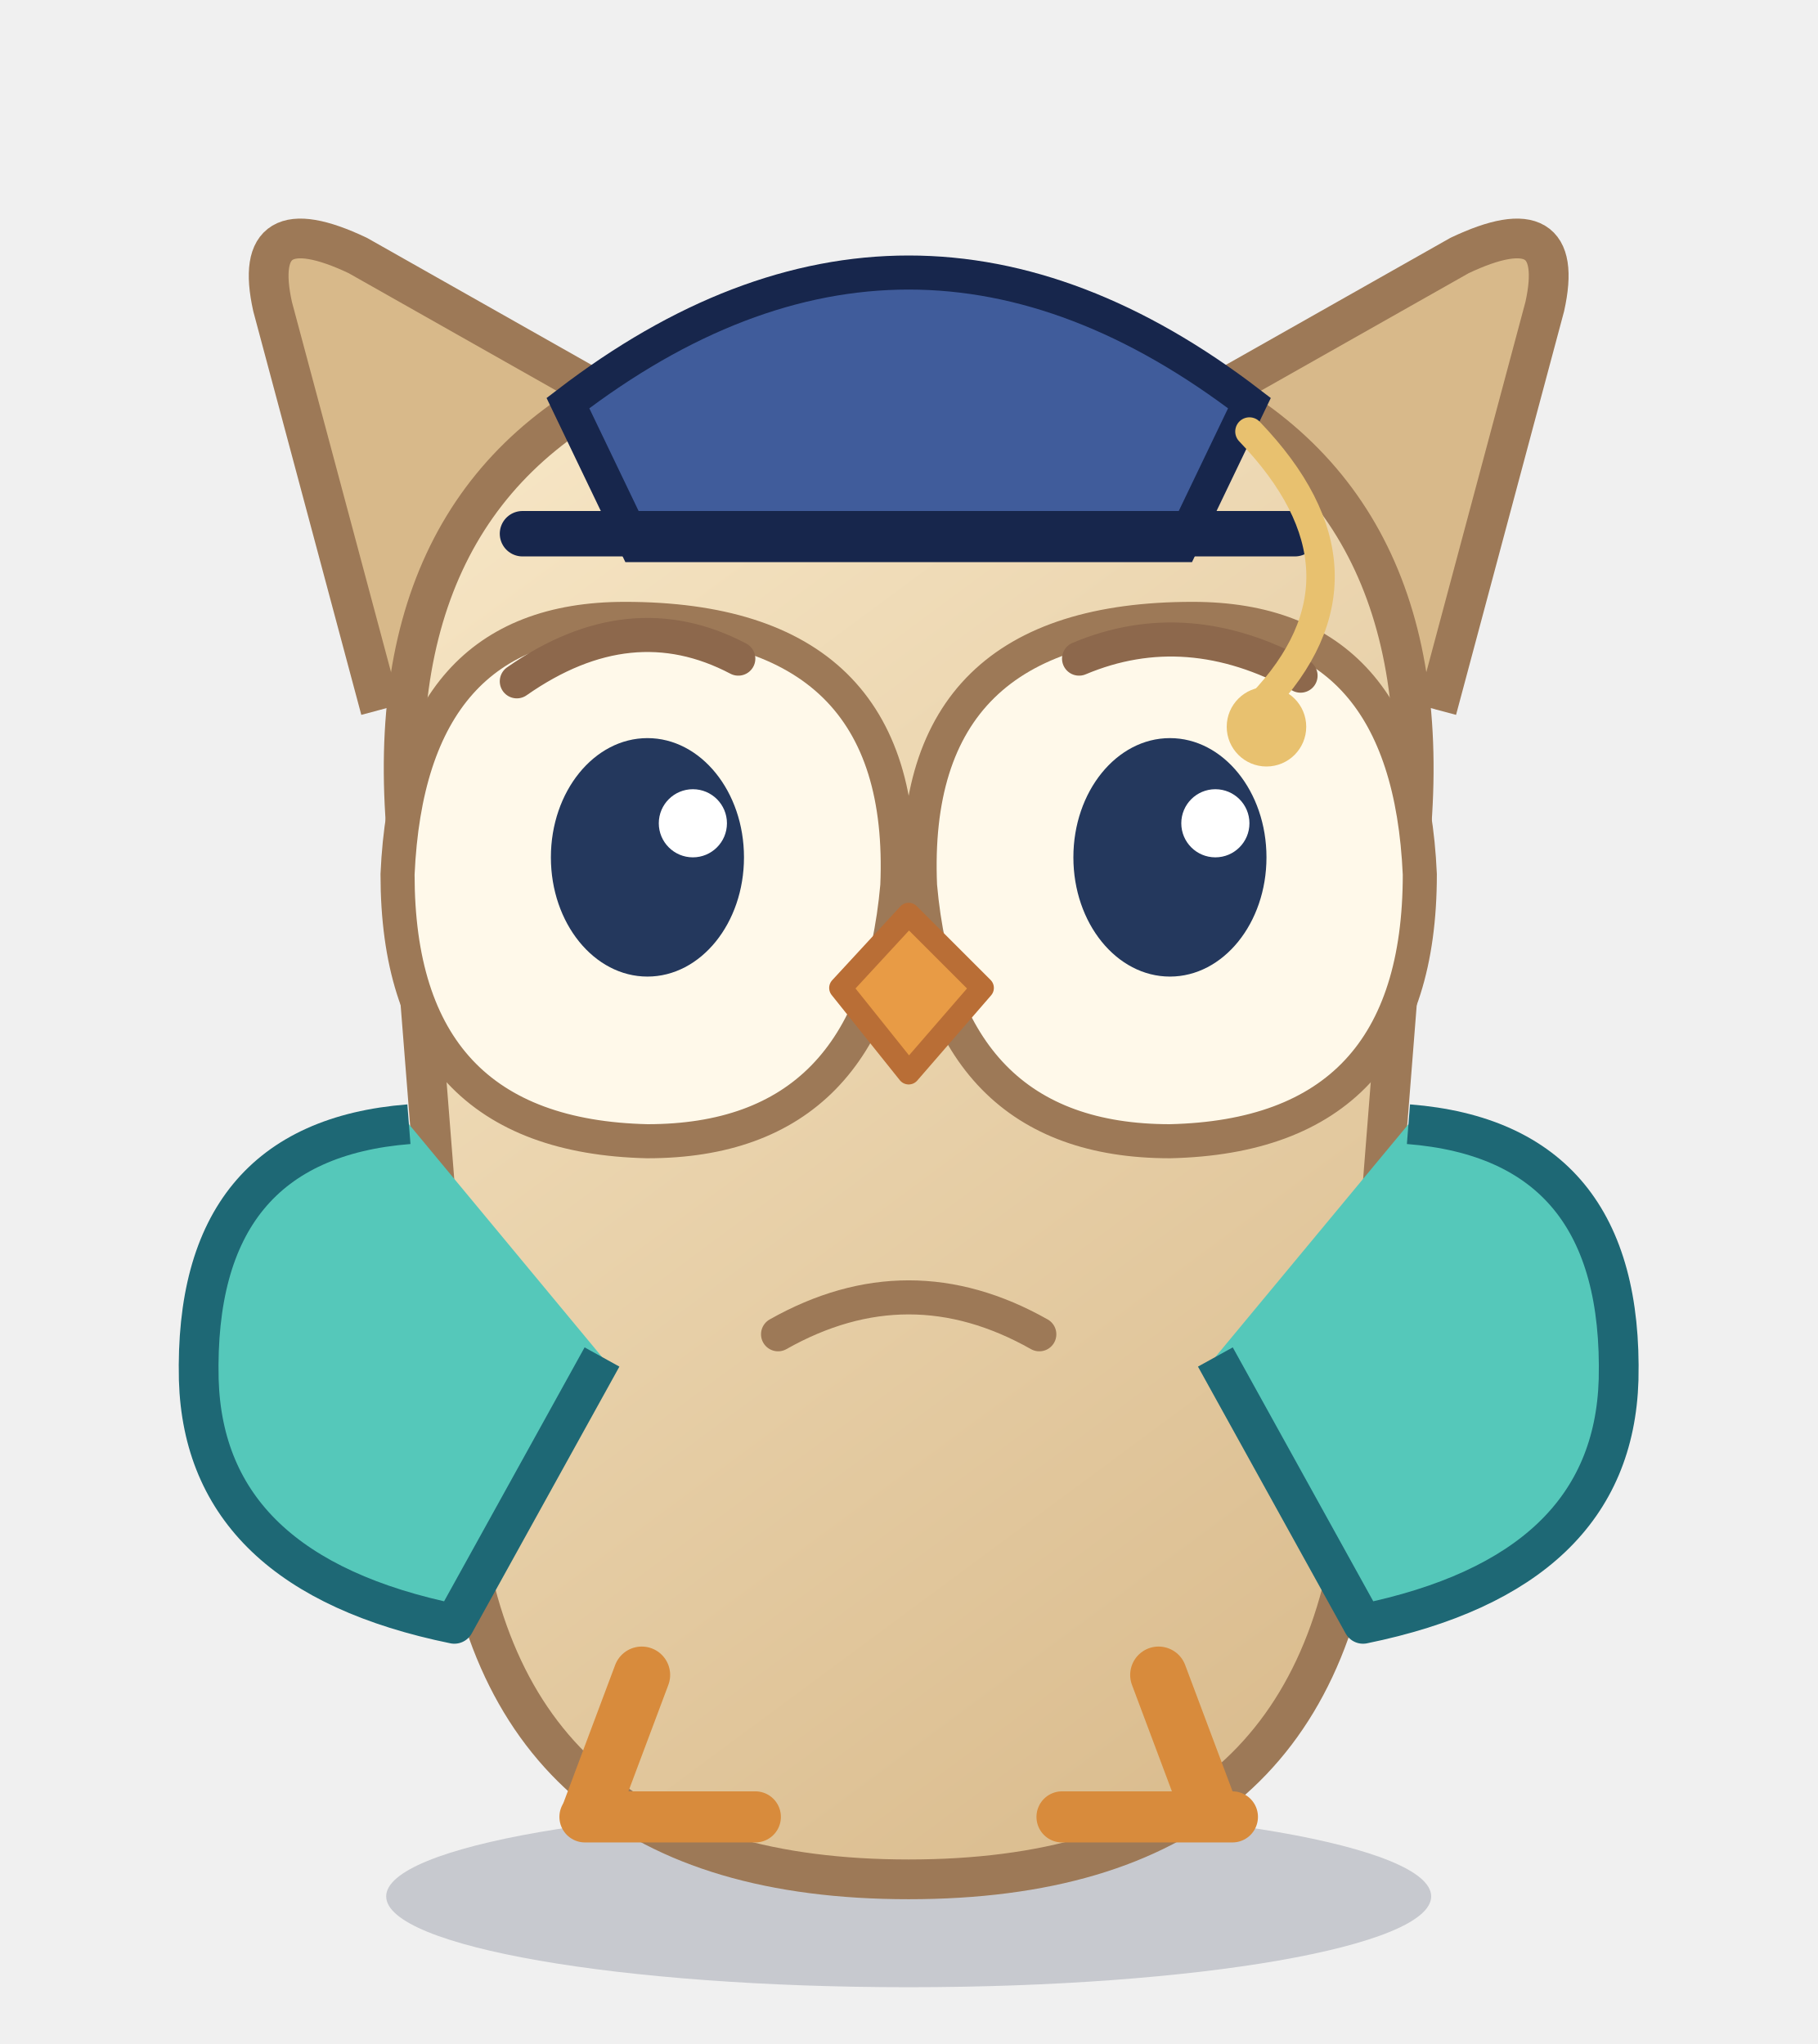
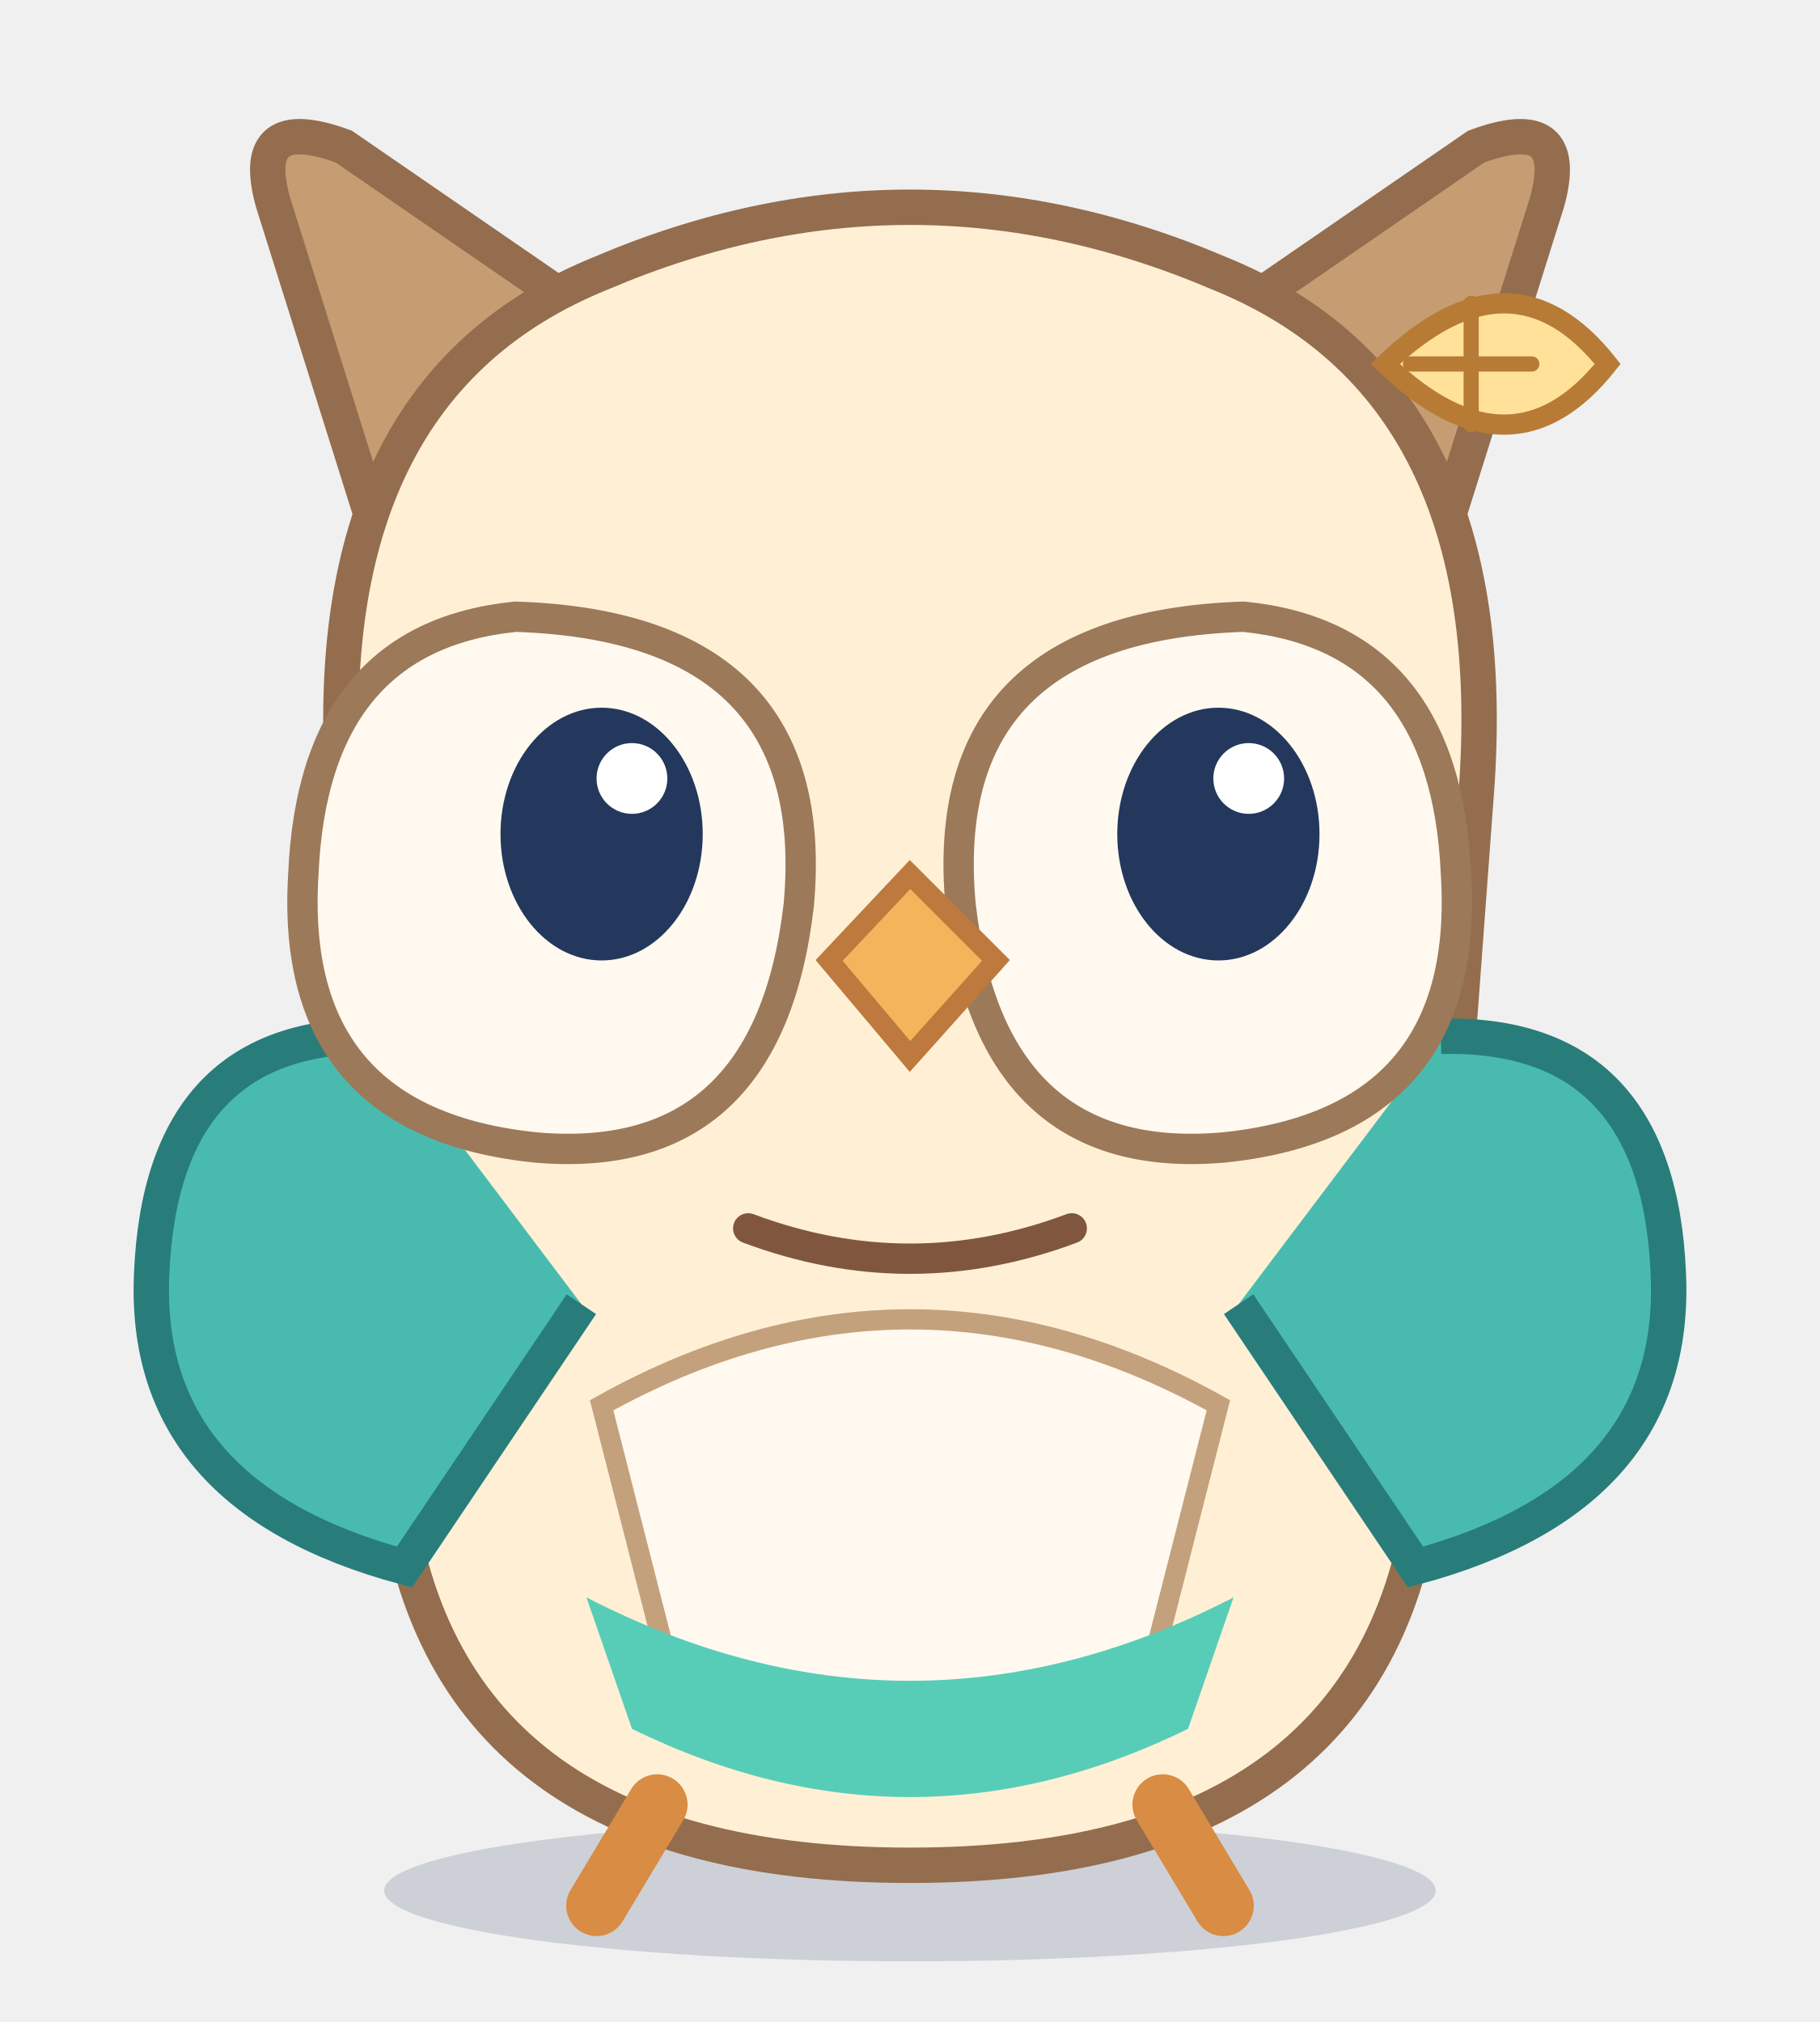
- <svg xmlns="http://www.w3.org/2000/svg" viewBox="0 0 320 360" fill="none">
+ <svg xmlns="http://www.w3.org/2000/svg" viewBox="0 0 360 400" fill="none">
  <defs>
-     <linearGradient id="body" x1="65" y1="70" x2="250" y2="320" gradientUnits="userSpaceOnUse">
-       <stop stop-color="#F8E8C8" />
-       <stop offset="1" stop-color="#D8B98A" />
-     </linearGradient>
-     <linearGradient id="wing" x1="55" y1="180" x2="125" y2="280">
-       <stop stop-color="#55C8BA" />
-       <stop offset="1" stop-color="#247D87" />
-     </linearGradient>
-     <linearGradient id="cap" x1="100" y1="35" x2="220" y2="90">
-       <stop stop-color="#405C9B" />
-       <stop offset="1" stop-color="#18284F" />
+     <linearGradient id="b" x1="65" y1="48" x2="292" y2="354">
+       <stop stop-color="#FFF0D5" />
+       <stop offset=".6" stop-color="#D9B98D" />
+       <stop offset="1" stop-color="#B88C65" />
    </linearGradient>
  </defs>
-   <ellipse cx="160" cy="334" rx="92" ry="16" fill="#0C1735" opacity=".18" />
-   <path d="M67 125 48 54q-4-18 15-9l76 43M253 125l19-71q4-18-15-9l-76 43" fill="#D8B98A" stroke="#9D7957" stroke-width="7" stroke-linejoin="round" />
-   <path d="M72 151Q65 89 111 67q49-26 98 0 46 22 39 84l-9 114q-7 66-79 66t-79-66z" fill="url(#body)" stroke="#9D7957" stroke-width="7" />
-   <path d="M72 198q-38 3-37 45 1 34 45 43l26-47M248 198q38 3 37 45-1 34-45 43l-26-47" fill="url(#wing)" stroke="#1E6875" stroke-width="7" stroke-linejoin="round" />
-   <path d="M110 109q-38 0-40 45 0 46 44 47 40 0 44-45 2-47-48-47Zm100 0q38 0 40 45 0 46-44 47-40 0-44-45-2-47 48-47Z" fill="#FFF9EA" stroke="#9D7957" stroke-width="6" />
-   <ellipse cx="114" cy="151" rx="17" ry="21" fill="#24385D" />
-   <ellipse cx="206" cy="151" rx="17" ry="21" fill="#24385D" />
-   <circle cx="122" cy="145" r="6" fill="#fff" />
-   <circle cx="214" cy="145" r="6" fill="#fff" />
-   <path d="M91 120q20-14 39-4M190 116q19-8 39 3" stroke="#8D684C" stroke-width="6" stroke-linecap="round" />
-   <path d="m148 174 12 15 13-15-13-13z" fill="#E89B45" stroke="#B96E36" stroke-width="4" stroke-linejoin="round" />
-   <path d="M137 235q23-13 46 0" stroke="#9D7957" stroke-width="6" stroke-linecap="round" />
-   <path d="m113 295-9 24m100-24 9 24" stroke="#D88B3C" stroke-width="10" stroke-linecap="round" />
-   <path d="M100 71q60-46 120 0l-12 25H112z" fill="url(#cap)" stroke="#17264C" stroke-width="6" />
-   <path d="M92 94h136" stroke="#17264C" stroke-width="8" stroke-linecap="round" />
-   <path d="M220 76q24 25 2 48" stroke="#E8C16F" stroke-width="5" stroke-linecap="round" />
-   <circle cx="223" cy="128" r="7" fill="#E8C16F" />
-   <path d="M133 320h-30m84 0h30" stroke="#D88B3C" stroke-width="9" stroke-linecap="round" />
+   <ellipse cx="180" cy="374" rx="104" ry="14" fill="#15264B" opacity=".16" />
+   <path d="m76 110-22-70q-5-18 14-11l77 53m139 28 22-70q5-18-14-11l-77 53" fill="#C69D72" stroke="#946D4E" stroke-width="7" />
+   <path d="M68 157Q62 77 119 54q61-26 122 0 57 23 51 103l-10 135q-8 77-102 77T78 292z" fill="url(#b)" stroke="#946D4E" stroke-width="7" />
+   <path d="M75 205q-43-1-45 47-2 44 50 58l35-52m170-53q43-1 45 47 2 44-50 58l-35-52" fill="#48BBAE" stroke="#287D7B" stroke-width="7" />
+   <path d="M102 122q-40 4-42 51-3 49 46 54 46 4 52-48 5-55-56-57Zm144 0q40 4 42 51 3 49-46 54-46 4-52-48-5-55 56-57Z" fill="#FFF9EF" stroke="#9C7959" stroke-width="6" />
+   <ellipse cx="119" cy="165" rx="20" ry="25" fill="#24385D" />
+   <ellipse cx="241" cy="165" rx="20" ry="25" fill="#24385D" />
+   <circle cx="125" cy="154" r="7" fill="white" />
+   <circle cx="247" cy="154" r="7" fill="white" />
+   <path d="m164 190 16 19 17-19-17-17z" fill="#F3B45B" stroke="#BD793E" stroke-width="4" />
+   <path d="M148 243q32 12 64 0" stroke="#80573E" stroke-width="6" stroke-linecap="round" />
+   <path d="M119 278q61-34 122 0l-12 47q-49 34-98 0z" fill="#FFF9EF" stroke="#C4A17D" stroke-width="4" />
+   <path d="M116 316q64 33 128 0l-9 26q-55 27-110 0z" fill="#57CDB8" />
+   <path d="m130 357-12 20m112-20 12 20" stroke="#D98C43" stroke-width="12" stroke-linecap="round" />
+   <path d="M274 72q25-24 44 0-19 24-44 0Z" fill="#FFE19A" stroke="#B77B36" stroke-width="4" />
+   <path d="M291 60v24m-12-12h24" stroke="#B77B36" stroke-width="3" stroke-linecap="round" />
</svg>
